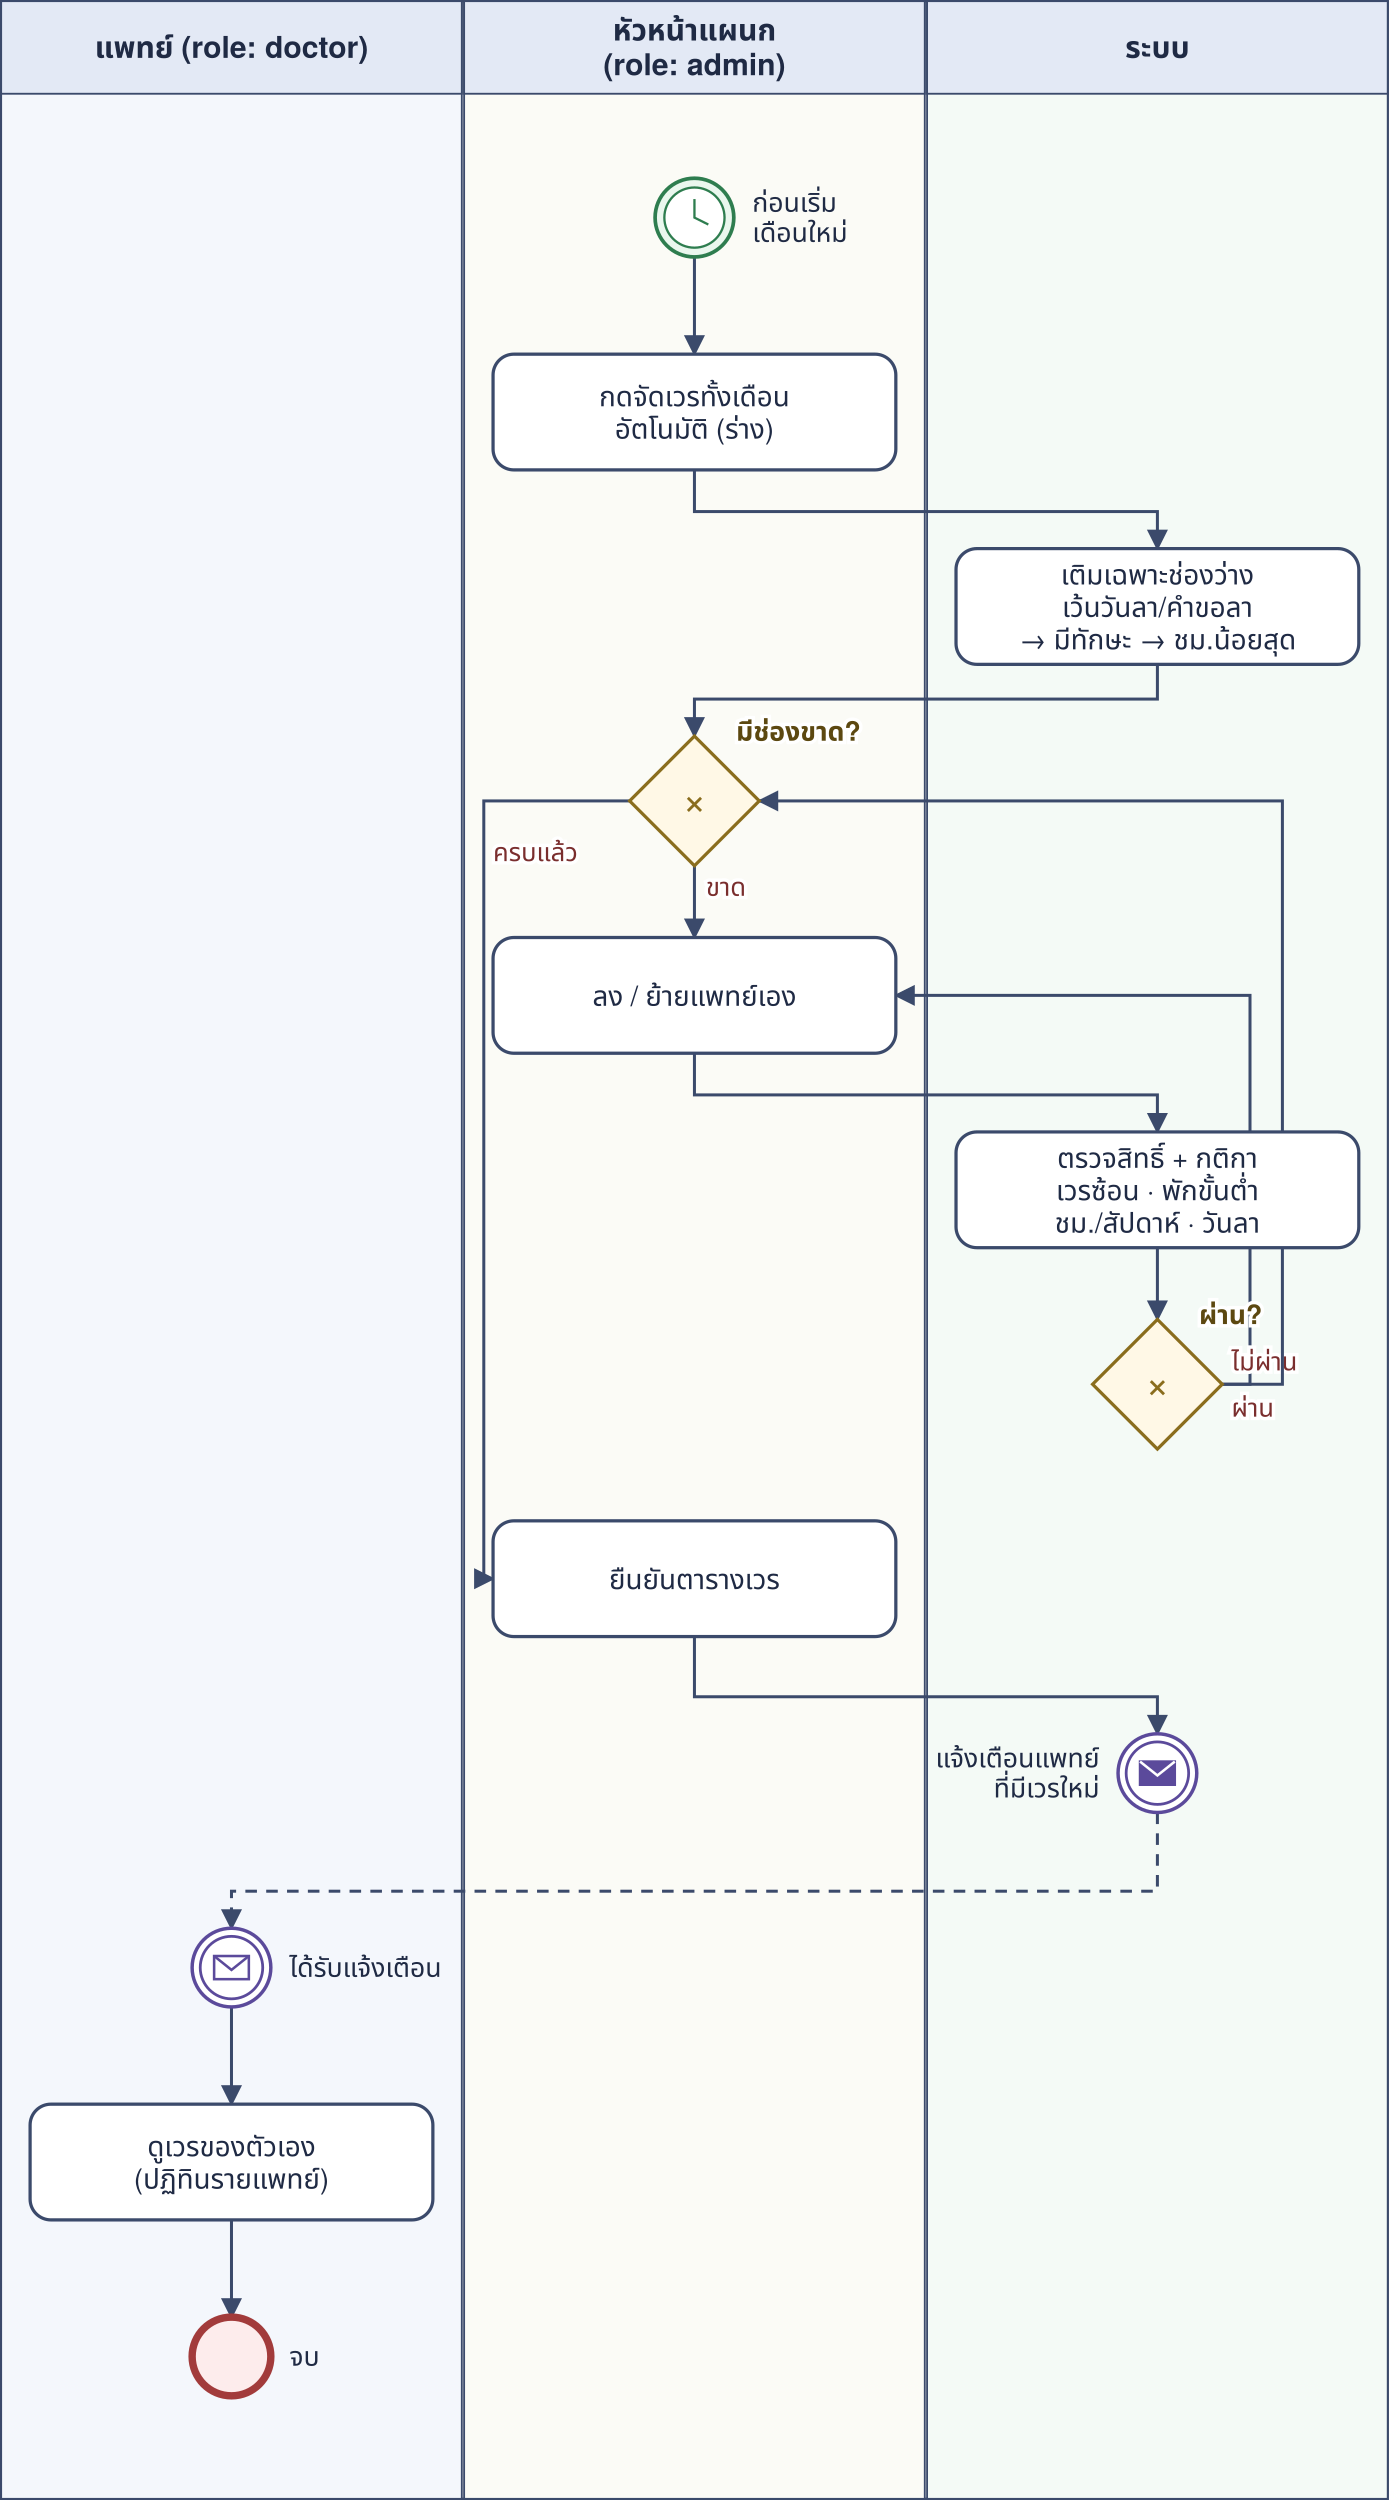
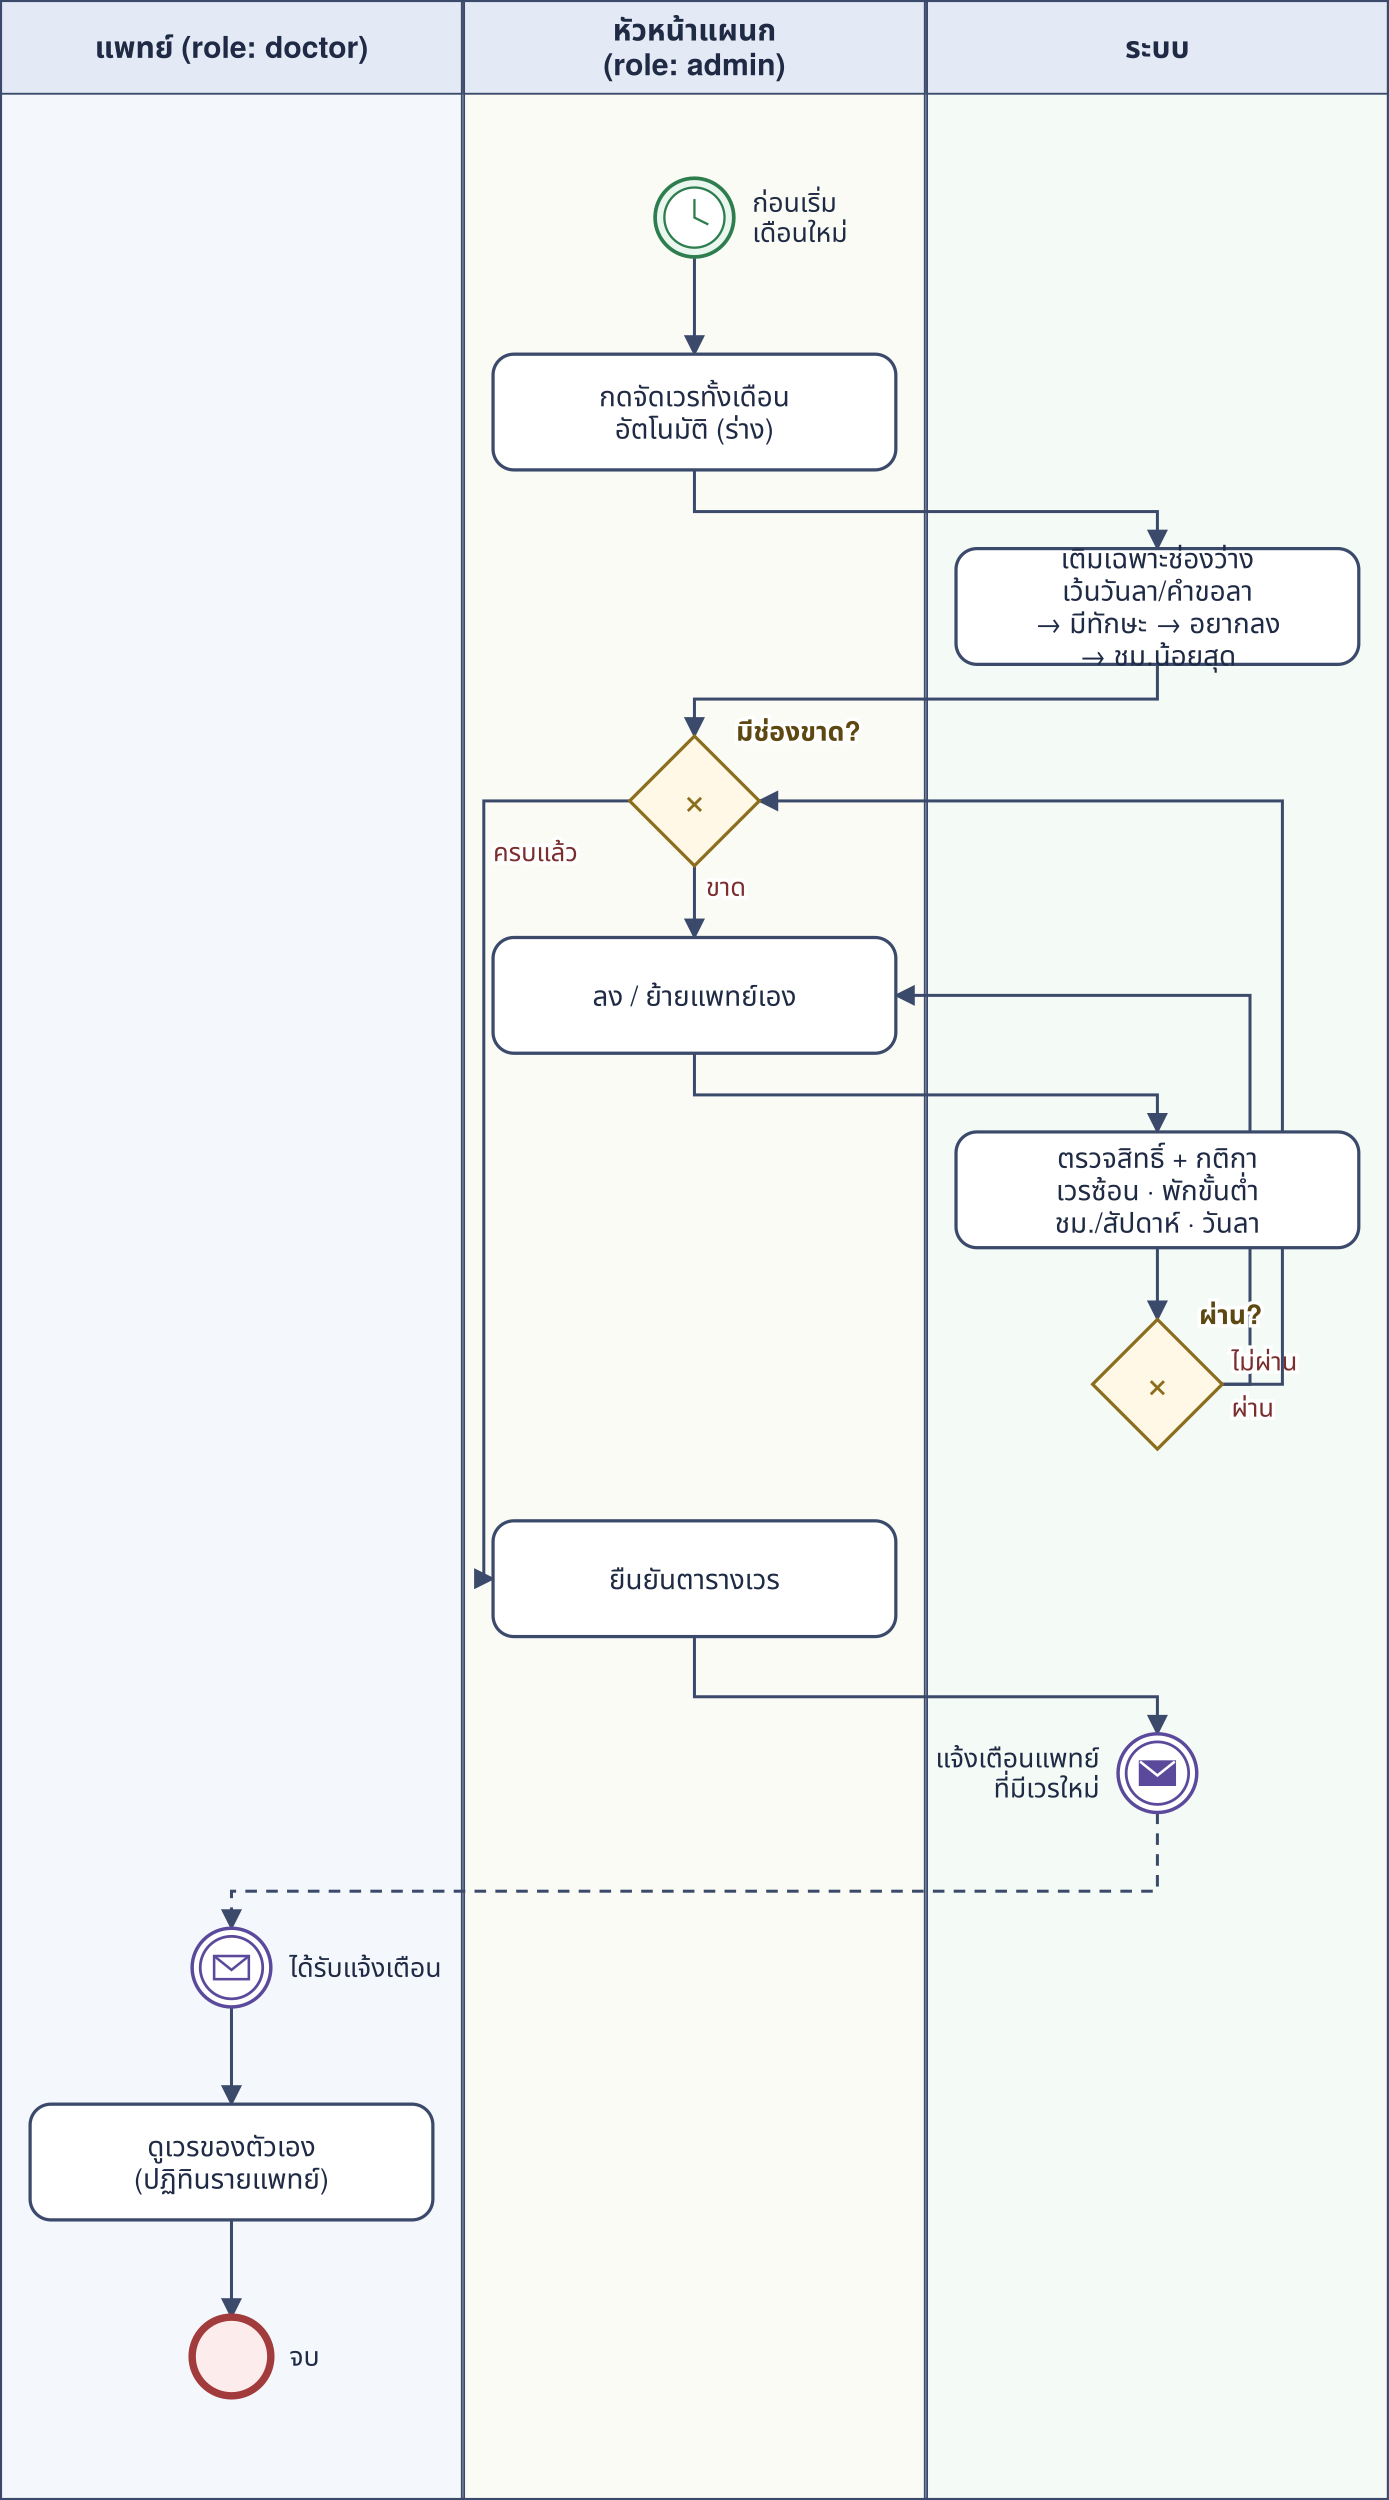
<svg xmlns="http://www.w3.org/2000/svg" viewBox="0 0 600 1080" width="600" height="1080" font-family="Sarabun, 'Noto Sans Thai', Thonburi, 'Helvetica Neue', sans-serif">
  <defs>
    <marker id="a" viewBox="0 0 10 10" refX="9" refY="5" markerWidth="7" markerHeight="7" orient="auto-start-reverse">
      <path d="M0,0 L10,5 L0,10 z" fill="#3b4a6b" />
    </marker>
  </defs>
  <rect x="0.5" y="0.5" width="599" height="1079" fill="#fff" stroke="#3b4a6b" />
  <rect x="0.5" y="0.5" width="199" height="1079" fill="#f4f7fc" stroke="#3b4a6b" stroke-width="0.8" />
  <rect x="0.5" y="0.5" width="199" height="40" fill="#e3e9f5" stroke="#3b4a6b" stroke-width="0.8" />
  <text x="100.0" y="25.0" text-anchor="middle" font-size="13" font-weight="700" fill="#1f2a44">แพทย์ (role: doctor)</text>
  <rect x="200.5" y="0.5" width="199" height="1079" fill="#fbfbf6" stroke="#3b4a6b" stroke-width="0.8" />
  <rect x="200.5" y="0.5" width="199" height="40" fill="#e3e9f5" stroke="#3b4a6b" stroke-width="0.8" />
  <text x="300.0" y="17.5" text-anchor="middle" font-size="13" font-weight="700" fill="#1f2a44">หัวหน้าแผนก</text>
  <text x="300.0" y="32.5" text-anchor="middle" font-size="13" font-weight="700" fill="#1f2a44">(role: admin)</text>
  <rect x="400.5" y="0.5" width="199" height="1079" fill="#f4faf6" stroke="#3b4a6b" stroke-width="0.8" />
  <rect x="400.5" y="0.5" width="199" height="40" fill="#e3e9f5" stroke="#3b4a6b" stroke-width="0.8" />
  <text x="500.0" y="25.0" text-anchor="middle" font-size="13" font-weight="700" fill="#1f2a44">ระบบ</text>
  <path d="M300.0,111.0 V153.0" fill="none" stroke="#3b4a6b" stroke-width="1.3" marker-end="url(#a)" />
  <path d="M300.0,203.0 V221.0 H500.0 V237.0" fill="none" stroke="#3b4a6b" stroke-width="1.3" marker-end="url(#a)" />
  <path d="M500.0,287.0 V302.0 H300.0 V318.0" fill="none" stroke="#3b4a6b" stroke-width="1.3" marker-end="url(#a)" />
  <path d="M300.0,374.0 V405.0" fill="none" stroke="#3b4a6b" stroke-width="1.3" marker-end="url(#a)" />
  <text x="305.0" y="387.0" font-size="11" fill="#7a2e2e" text-anchor="start" paint-order="stroke" stroke="#fff" stroke-width="3">ขาด</text>
  <path d="M300.0,455.0 V473.0 H500.0 V489.0" fill="none" stroke="#3b4a6b" stroke-width="1.3" marker-end="url(#a)" />
  <path d="M500.0,539.0 V570.0" fill="none" stroke="#3b4a6b" stroke-width="1.3" marker-end="url(#a)" />
  <path d="M528.0,598.0 H540.0 V430.0 H387.0" fill="none" stroke="#3b4a6b" stroke-width="1.3" marker-end="url(#a)" />
  <text x="532.0" y="592.0" font-size="11" fill="#7a2e2e" text-anchor="start" paint-order="stroke" stroke="#fff" stroke-width="3">ไม่ผ่าน</text>
  <path d="M528.0,598.0 H554.0 V346.0 H328.0" fill="none" stroke="#3b4a6b" stroke-width="1.3" marker-end="url(#a)" />
  <text x="532.0" y="612.0" font-size="11" fill="#7a2e2e" text-anchor="start" paint-order="stroke" stroke="#fff" stroke-width="3">ผ่าน</text>
  <path d="M272.0,346.0 H209 V682.0 H213.0" fill="none" stroke="#3b4a6b" stroke-width="1.3" marker-end="url(#a)" />
  <text x="213" y="372.0" font-size="11" fill="#7a2e2e" text-anchor="start" paint-order="stroke" stroke="#fff" stroke-width="3">ครบแล้ว</text>
  <path d="M300.0,707.0 V733.0 H500.0 V749.0" fill="none" stroke="#3b4a6b" stroke-width="1.3" marker-end="url(#a)" />
  <path d="M500.0,783.0 V817.0 H100.0 V833.0" fill="none" stroke="#3b4a6b" stroke-width="1.3" stroke-dasharray="5 4" marker-end="url(#a)" />
  <path d="M100.0,867.0 V909.0" fill="none" stroke="#3b4a6b" stroke-width="1.3" marker-end="url(#a)" />
  <path d="M100.0,959.0 V1001.0" fill="none" stroke="#3b4a6b" stroke-width="1.3" marker-end="url(#a)" />
  <circle cx="300.0" cy="94.0" r="17.0" fill="#eaf7ee" stroke="#2e7d4f" stroke-width="1.6" />
  <circle cx="300.0" cy="94.0" r="13.0" fill="#fff" stroke="#2e7d4f" />
  <path d="M300.0,86.0 V94.0 L306.0,97.0" stroke="#2e7d4f" fill="none" />
  <text x="325.0" y="91.5" font-size="11.5" fill="#1f2a44">ก่อนเริ่ม</text>
  <text x="325.0" y="104.5" font-size="11.5" fill="#1f2a44">เดือนใหม่</text>
  <rect x="213.0" y="153.0" width="174" height="50" rx="9" fill="#fff" stroke="#3b4a6b" stroke-width="1.4" />
  <text x="300.0" y="175.5" text-anchor="middle" font-size="12" fill="#1f2a44">กดจัดเวรทั้งเดือน</text>
  <text x="300.0" y="189.5" text-anchor="middle" font-size="12" fill="#1f2a44">อัตโนมัติ (ร่าง)</text>
  <rect x="413.0" y="237.0" width="174" height="50" rx="9" fill="#fff" stroke="#3b4a6b" stroke-width="1.4" />
-   <text x="500.0" y="252.5" text-anchor="middle" font-size="12" fill="#1f2a44">เติมเฉพาะช่องว่าง</text>
-   <text x="500.0" y="266.5" text-anchor="middle" font-size="12" fill="#1f2a44">เว้นวันลา/คำขอลา</text>
-   <text x="500.0" y="280.5" text-anchor="middle" font-size="12" fill="#1f2a44">→ มีทักษะ → ชม.น้อยสุด</text>
+   <text x="500.0" y="245.5" text-anchor="middle" font-size="12" fill="#1f2a44">เติมเฉพาะช่องว่าง</text>
+   <text x="500.0" y="259.5" text-anchor="middle" font-size="12" fill="#1f2a44">เว้นวันลา/คำขอลา</text>
+   <text x="500.0" y="273.5" text-anchor="middle" font-size="12" fill="#1f2a44">→ มีทักษะ → อยากลง</text>
+   <text x="500.0" y="287.5" text-anchor="middle" font-size="12" fill="#1f2a44">→ ชม.น้อยสุด</text>
  <path d="M300.0,318.0 L328.0,346.0 L300.0,374.0 L272.0,346.0 z" fill="#fff8e6" stroke="#8a6d1d" stroke-width="1.4" />
  <text x="300.0" y="352.0" text-anchor="middle" font-size="18" fill="#8a6d1d">×</text>
  <text x="318.0" y="320.0" font-size="11.5" font-weight="600" fill="#5c4810" paint-order="stroke" stroke="#fff" stroke-width="3">มีช่องขาด?</text>
  <rect x="213.0" y="405.0" width="174" height="50" rx="9" fill="#fff" stroke="#3b4a6b" stroke-width="1.4" />
  <text x="300.0" y="434.5" text-anchor="middle" font-size="12" fill="#1f2a44">ลง / ย้ายแพทย์เอง</text>
  <rect x="413.0" y="489.0" width="174" height="50" rx="9" fill="#fff" stroke="#3b4a6b" stroke-width="1.4" />
  <text x="500.0" y="504.5" text-anchor="middle" font-size="12" fill="#1f2a44">ตรวจสิทธิ์ + กติกา</text>
  <text x="500.0" y="518.5" text-anchor="middle" font-size="12" fill="#1f2a44">เวรซ้อน · พักขั้นต่ำ</text>
  <text x="500.0" y="532.5" text-anchor="middle" font-size="12" fill="#1f2a44">ชม./สัปดาห์ · วันลา</text>
  <path d="M500.0,570.0 L528.0,598.0 L500.0,626.0 L472.0,598.0 z" fill="#fff8e6" stroke="#8a6d1d" stroke-width="1.4" />
  <text x="500.0" y="604.0" text-anchor="middle" font-size="18" fill="#8a6d1d">×</text>
  <text x="518.0" y="572.0" font-size="11.5" font-weight="600" fill="#5c4810" paint-order="stroke" stroke="#fff" stroke-width="3">ผ่าน?</text>
  <rect x="213.0" y="657.0" width="174" height="50" rx="9" fill="#fff" stroke="#3b4a6b" stroke-width="1.4" />
  <text x="300.0" y="686.5" text-anchor="middle" font-size="12" fill="#1f2a44">ยืนยันตารางเวร</text>
  <circle cx="500.0" cy="766.0" r="17.0" fill="#fff" stroke="#5b4a9b" stroke-width="1.5" />
  <circle cx="500.0" cy="766.0" r="13.5" fill="#fff" stroke="#5b4a9b" stroke-width="1.2" />
  <rect x="492.5" y="761.0" width="15" height="10" fill="#5b4a9b" stroke="#5b4a9b" stroke-width="1.1" />
  <path d="M492.5,761.0 L500.0,767.0 L507.5,761.0" fill="none" stroke="#fff" stroke-width="1.1" />
  <text x="475.0" y="763.5" text-anchor="end" font-size="11.5" fill="#1f2a44">แจ้งเตือนแพทย์</text>
  <text x="475.0" y="776.5" text-anchor="end" font-size="11.5" fill="#1f2a44">ที่มีเวรใหม่</text>
  <circle cx="100.0" cy="850.0" r="17.0" fill="#fff" stroke="#5b4a9b" stroke-width="1.5" />
  <circle cx="100.0" cy="850.0" r="13.5" fill="#fff" stroke="#5b4a9b" stroke-width="1.2" />
  <rect x="92.5" y="845.0" width="15" height="10" fill="#fff" stroke="#5b4a9b" stroke-width="1.1" />
  <path d="M92.5,845.0 L100.0,851.0 L107.5,845.0" fill="none" stroke="#5b4a9b" stroke-width="1.1" />
  <text x="125.0" y="854.0" font-size="11.5" fill="#1f2a44">ได้รับแจ้งเตือน</text>
  <rect x="13.0" y="909.0" width="174" height="50" rx="9" fill="#fff" stroke="#3b4a6b" stroke-width="1.4" />
  <text x="100.0" y="931.5" text-anchor="middle" font-size="12" fill="#1f2a44">ดูเวรของตัวเอง</text>
  <text x="100.0" y="945.5" text-anchor="middle" font-size="12" fill="#1f2a44">(ปฏิทินรายแพทย์)</text>
  <circle cx="100.0" cy="1018.0" r="17.0" fill="#fdecec" stroke="#a23b3b" stroke-width="3.2" />
  <text x="125.0" y="1022.0" font-size="11.5" fill="#1f2a44">จบ</text>
</svg>
